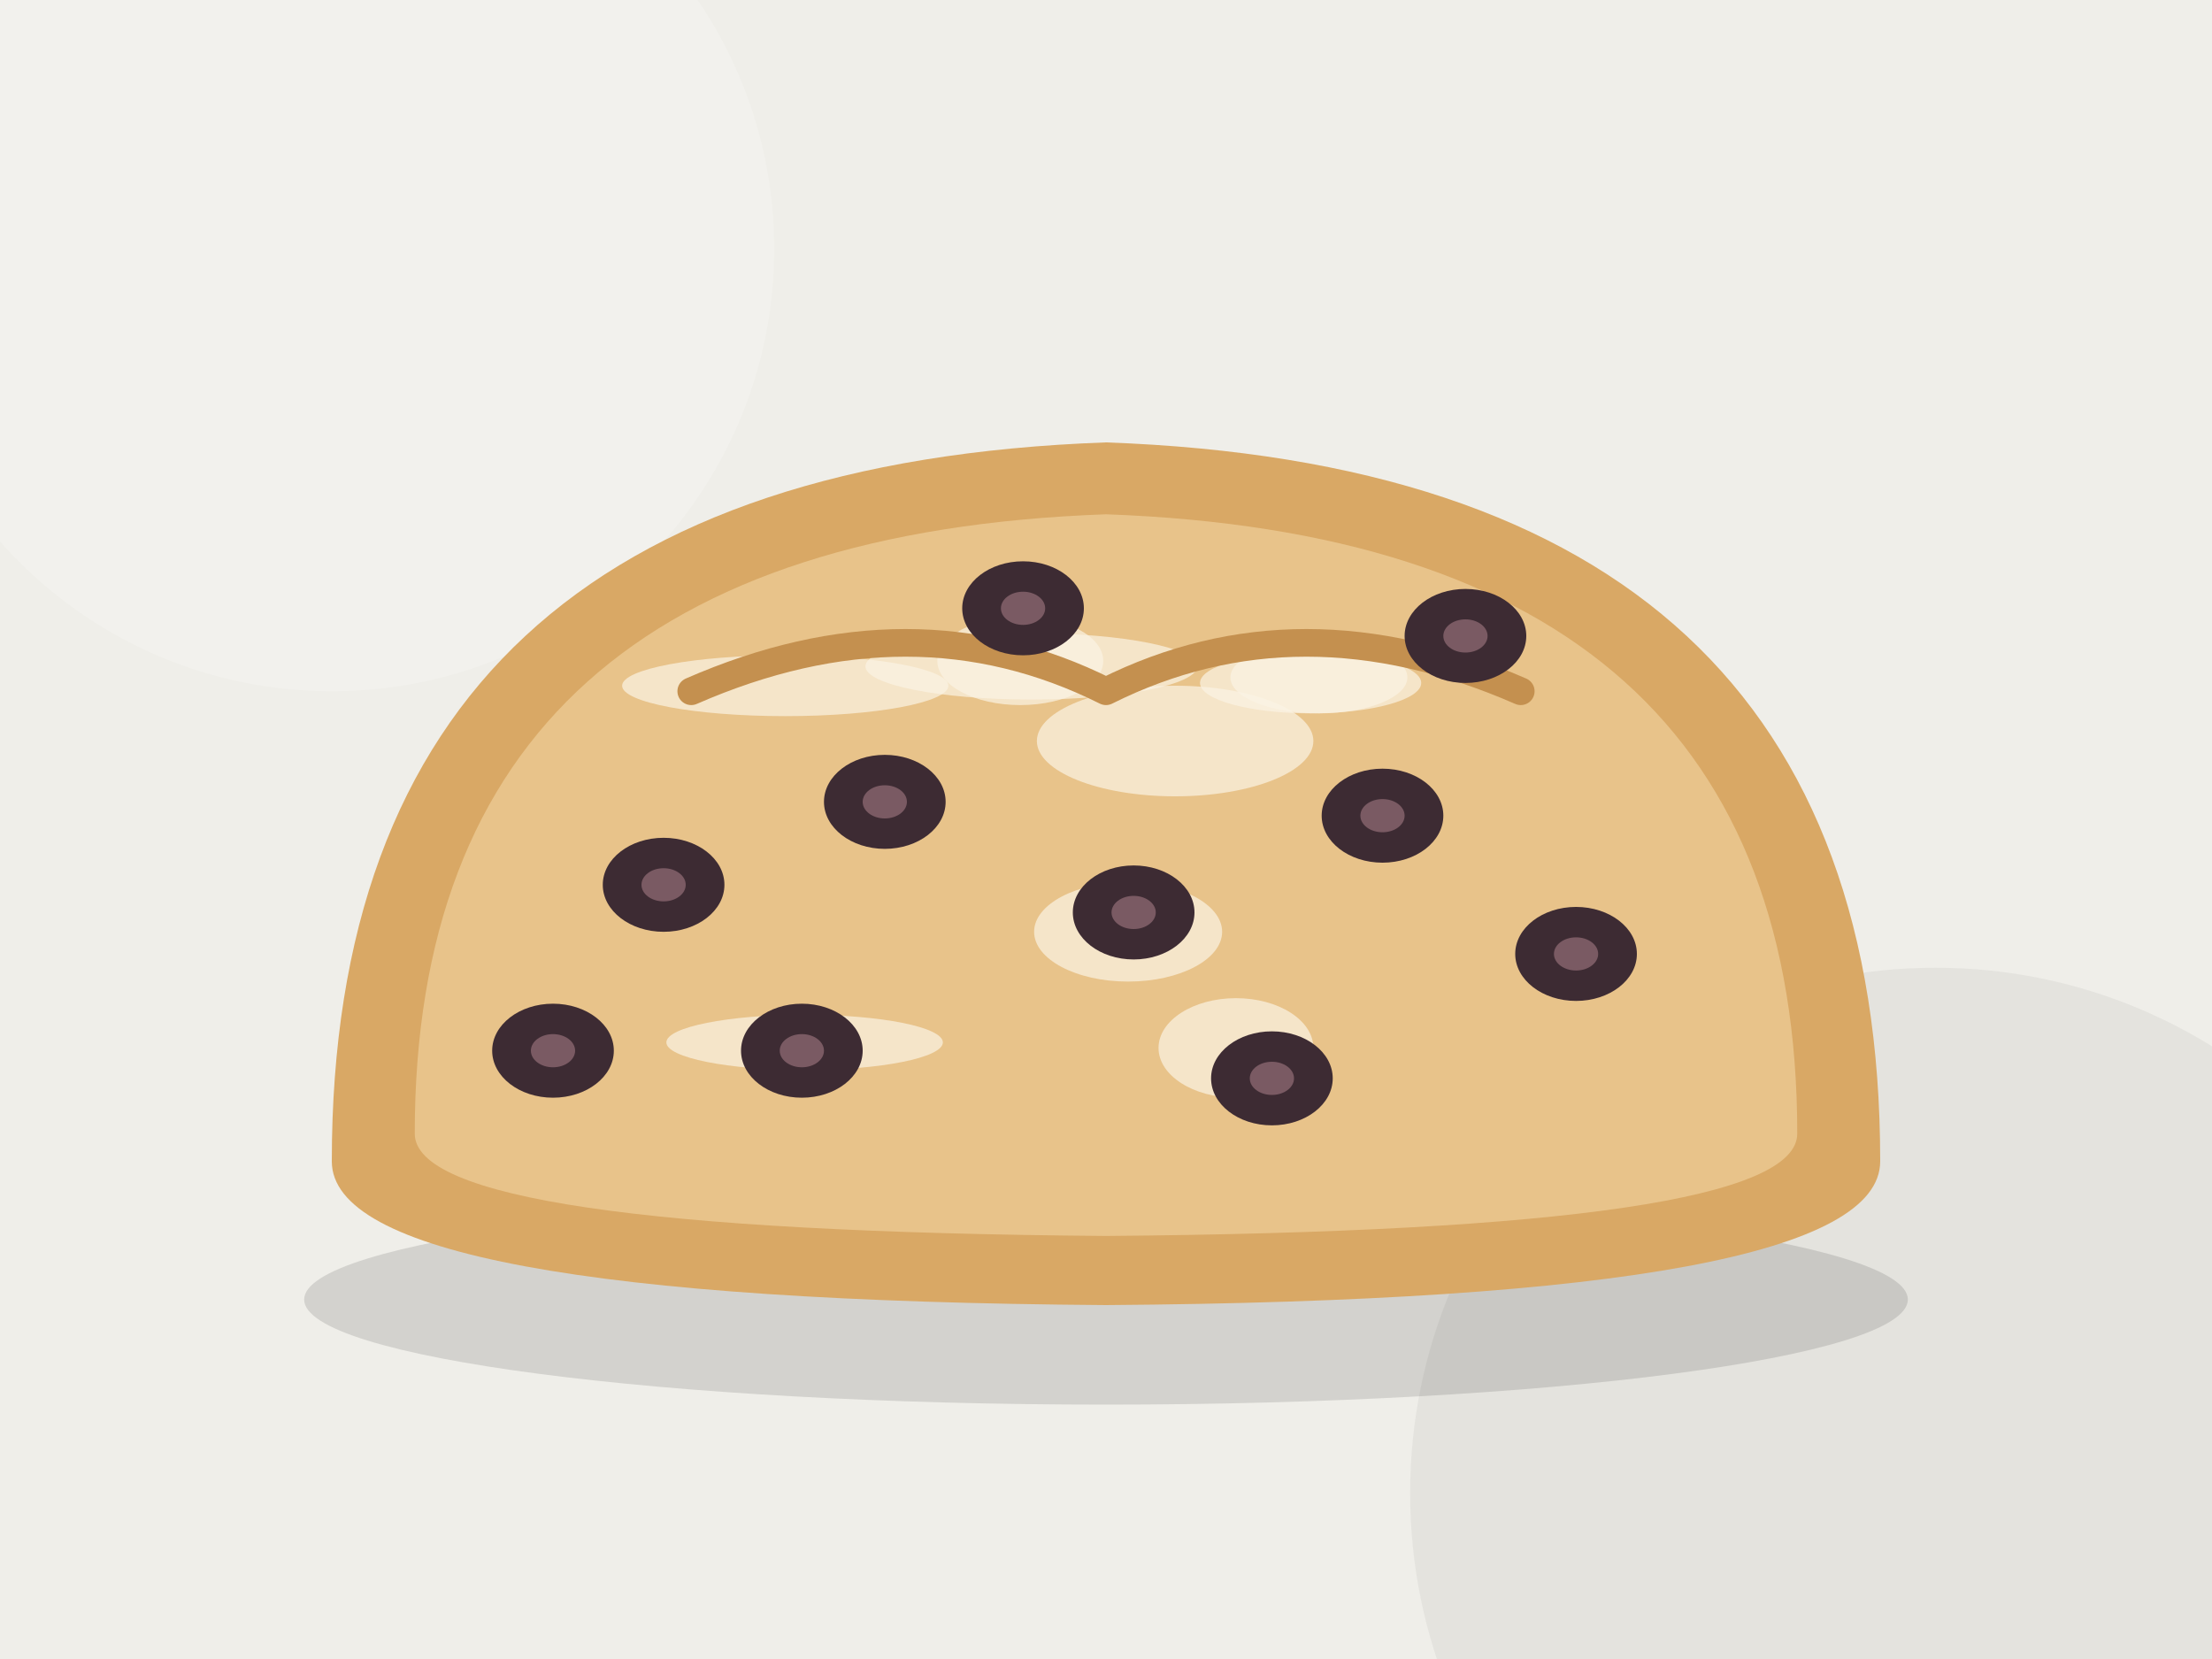
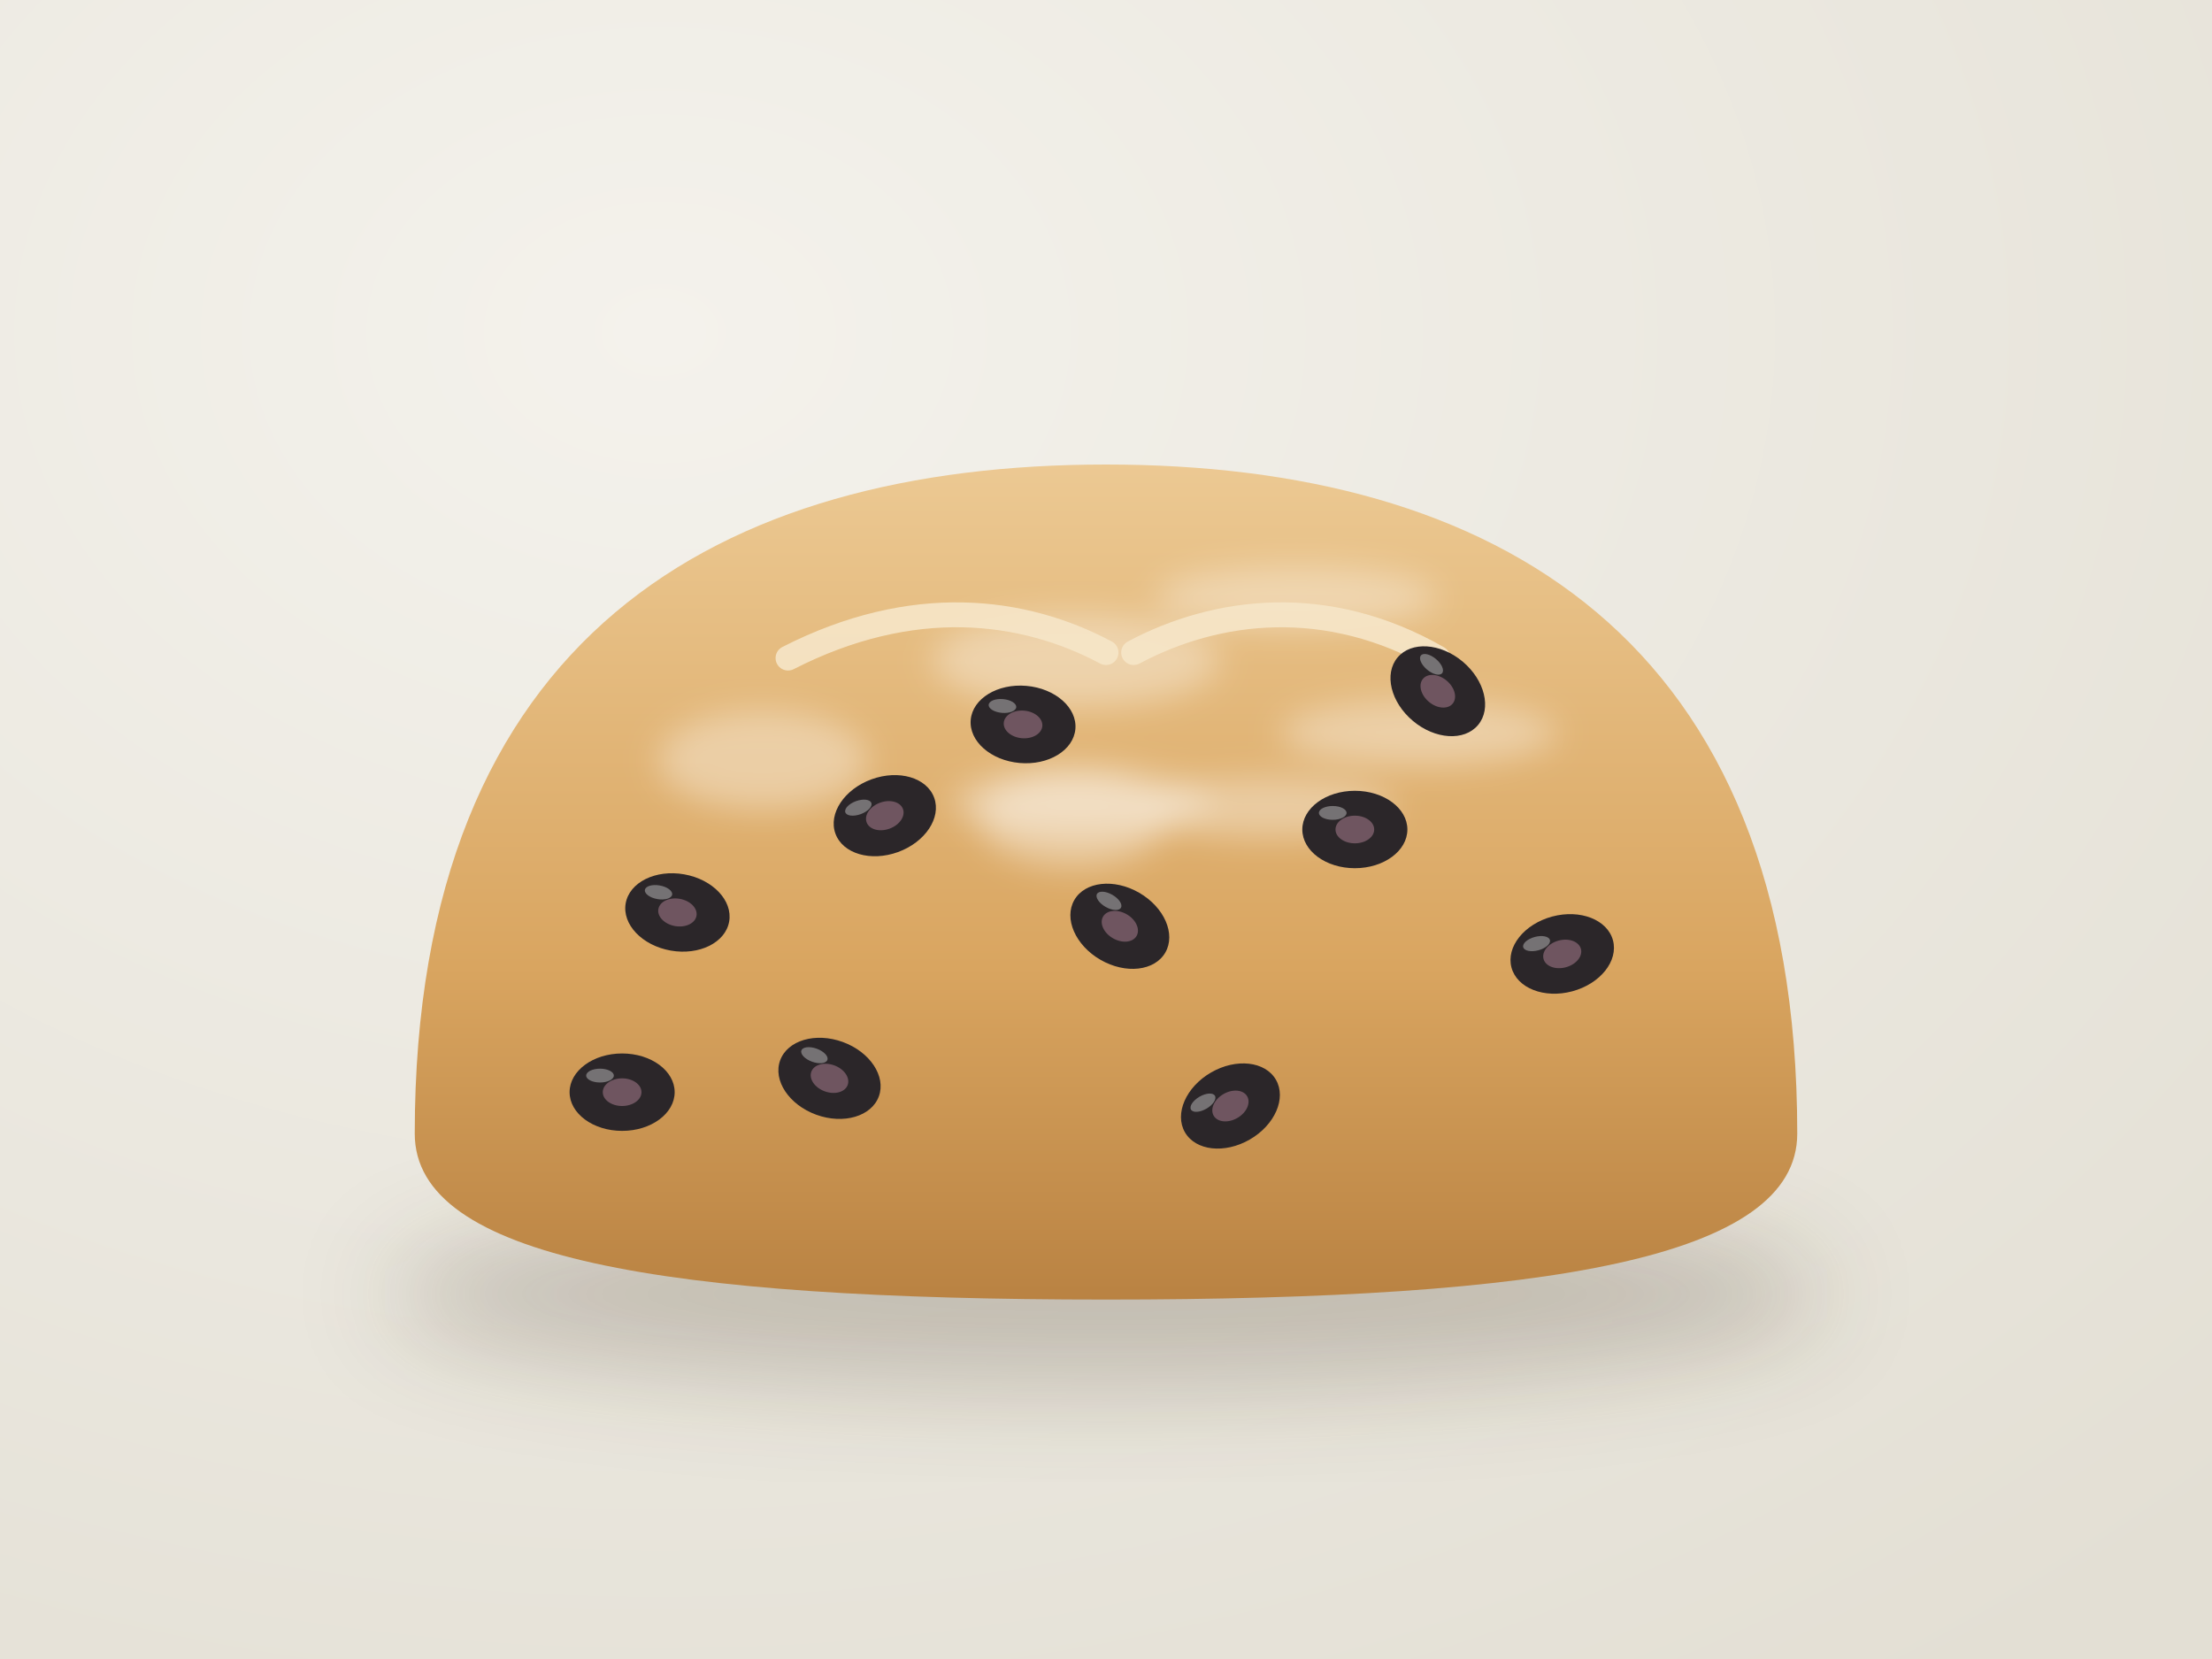
<svg xmlns="http://www.w3.org/2000/svg" viewBox="0 0 800 600" width="800" height="600">
-   <rect width="800" height="600" fill="#efeee9" />
-   <circle cx="120" cy="90" r="160" fill="#ffffff" opacity=".18" />
-   <circle cx="700" cy="540" r="190" fill="#000" opacity=".05" />
-   <ellipse cx="400" cy="470" rx="290" ry="38" fill="#000" opacity=".12" />
-   <path d="M120 420 Q120 170 400 160 Q680 170 680 420 Q680 470 400 472 Q120 470 120 420Z" fill="#d9a865" />
-   <path d="M150 410 Q150 195 400 186 Q650 195 650 410 Q650 445 400 447 Q150 445 150 410Z" fill="#e8c38a" />
-   <ellipse cx="425" cy="268" rx="50" ry="20" fill="#fbf3e4" opacity=".7" />
-   <ellipse cx="284" cy="248" rx="59" ry="11" fill="#fbf3e4" opacity=".7" />
-   <ellipse cx="447" cy="379" rx="28" ry="18" fill="#fbf3e4" opacity=".7" />
-   <ellipse cx="369" cy="239" rx="30" ry="16" fill="#fbf3e4" opacity=".7" />
-   <ellipse cx="474" cy="247" rx="40" ry="11" fill="#fbf3e4" opacity=".7" />
-   <ellipse cx="477" cy="245" rx="32" ry="13" fill="#fbf3e4" opacity=".7" />
-   <ellipse cx="291" cy="377" rx="50" ry="10" fill="#fbf3e4" opacity=".7" />
-   <ellipse cx="373" cy="241" rx="60" ry="12" fill="#fbf3e4" opacity=".7" />
-   <ellipse cx="408" cy="337" rx="34" ry="18" fill="#fbf3e4" opacity=".7" />
-   <path d="M250 250 Q330 215 400 250 M400 250 Q470 215 550 250" stroke="#c4904f" stroke-width="10" fill="none" stroke-linecap="round" />
-   <g transform="translate(240 320)">
-     <ellipse rx="22" ry="17" fill="#3d2b33" />
-     <ellipse rx="8" ry="6" fill="#7a5a63" />
+   <defs>
+     <radialGradient id="fundo" cx=".3" cy=".2" r="1">
+       <stop offset="0" stop-color="#f4f2ec" />
+       <stop offset="1" stop-color="#e3dfd4" />
+     </radialGradient>
+     <linearGradient id="casca" x1="0" y1="0" x2="0" y2="1">
+       <stop offset="0" stop-color="#ecc993" />
+       <stop offset=".6" stop-color="#d9a560" />
+       <stop offset="1" stop-color="#b98242" />
+     </linearGradient>
+     <filter id="desfoque" x="-20%" y="-50%" width="140%" height="200%">
+       <feGaussianBlur stdDeviation="18" />
+     </filter>
+     <filter id="poeira">
+       <feGaussianBlur stdDeviation="6" />
+     </filter>
+   </defs>
+   <rect width="800" height="600" fill="url(#fundo)" />
+   <ellipse cx="400" cy="468" rx="260" ry="34" fill="#3a2a18" opacity=".22" filter="url(#desfoque)" />
+   <path d="M150 410 C150 230 260 168 400 168 C540 168 650 230 650 410 C650 455 560 470 400 470 C240 470 150 455 150 410Z" fill="url(#casca)" />
+   <g filter="url(#poeira)">
+     <ellipse cx="391" cy="290" rx="47" ry="12" fill="#fff" opacity=".35" />
+     <ellipse cx="459" cy="292" rx="45" ry="11" fill="#fff" opacity=".35" />
+     <ellipse cx="276" cy="275" rx="38" ry="18" fill="#fff" opacity=".35" />
+     <ellipse cx="389" cy="239" rx="52" ry="17" fill="#fff" opacity=".35" />
+     <ellipse cx="513" cy="265" rx="50" ry="12" fill="#fff" opacity=".35" />
+     <ellipse cx="388" cy="296" rx="34" ry="18" fill="#fff" opacity=".35" />
+     <ellipse cx="469" cy="216" rx="51" ry="11" fill="#fff" opacity=".35" />
  </g>
-   <g transform="translate(320 290)">
-     <ellipse rx="22" ry="17" fill="#3d2b33" />
-     <ellipse rx="8" ry="6" fill="#7a5a63" />
+   <path d="M285 238 C330 215 370 220 400 236 M410 236 C440 220 480 215 520 238" stroke="#f6e6c8" stroke-width="9" fill="none" stroke-linecap="round" opacity=".9" />
+   <g transform="translate(245 330) rotate(10)">
+     <ellipse rx="19" ry="14" fill="#2b2629" />
+     <ellipse rx="7" ry="5" fill="#6f5560" />
+     <ellipse cx="-8" cy="-6" rx="5" ry="2.5" fill="#fff" opacity=".35" />
  </g>
-   <g transform="translate(410 330)">
-     <ellipse rx="22" ry="17" fill="#3d2b33" />
-     <ellipse rx="8" ry="6" fill="#7a5a63" />
+   <g transform="translate(320 295) rotate(-20)">
+     <ellipse rx="19" ry="14" fill="#2b2629" />
+     <ellipse rx="7" ry="5" fill="#6f5560" />
+     <ellipse cx="-8" cy="-6" rx="5" ry="2.5" fill="#fff" opacity=".35" />
  </g>
-   <g transform="translate(500 295)">
-     <ellipse rx="22" ry="17" fill="#3d2b33" />
-     <ellipse rx="8" ry="6" fill="#7a5a63" />
+   <g transform="translate(405 335) rotate(30)">
+     <ellipse rx="19" ry="14" fill="#2b2629" />
+     <ellipse rx="7" ry="5" fill="#6f5560" />
+     <ellipse cx="-8" cy="-6" rx="5" ry="2.5" fill="#fff" opacity=".35" />
  </g>
-   <g transform="translate(570 345)">
-     <ellipse rx="22" ry="17" fill="#3d2b33" />
-     <ellipse rx="8" ry="6" fill="#7a5a63" />
+   <g transform="translate(490 300) rotate(0)">
+     <ellipse rx="19" ry="14" fill="#2b2629" />
+     <ellipse rx="7" ry="5" fill="#6f5560" />
+     <ellipse cx="-8" cy="-6" rx="5" ry="2.5" fill="#fff" opacity=".35" />
  </g>
-   <g transform="translate(290 380)">
-     <ellipse rx="22" ry="17" fill="#3d2b33" />
-     <ellipse rx="8" ry="6" fill="#7a5a63" />
+   <g transform="translate(565 345) rotate(-15)">
+     <ellipse rx="19" ry="14" fill="#2b2629" />
+     <ellipse rx="7" ry="5" fill="#6f5560" />
+     <ellipse cx="-8" cy="-6" rx="5" ry="2.5" fill="#fff" opacity=".35" />
  </g>
-   <g transform="translate(460 390)">
-     <ellipse rx="22" ry="17" fill="#3d2b33" />
-     <ellipse rx="8" ry="6" fill="#7a5a63" />
+   <g transform="translate(300 390) rotate(20)">
+     <ellipse rx="19" ry="14" fill="#2b2629" />
+     <ellipse rx="7" ry="5" fill="#6f5560" />
+     <ellipse cx="-8" cy="-6" rx="5" ry="2.5" fill="#fff" opacity=".35" />
  </g>
-   <g transform="translate(370 220)">
-     <ellipse rx="22" ry="17" fill="#3d2b33" />
-     <ellipse rx="8" ry="6" fill="#7a5a63" />
+   <g transform="translate(445 400) rotate(-30)">
+     <ellipse rx="19" ry="14" fill="#2b2629" />
+     <ellipse rx="7" ry="5" fill="#6f5560" />
+     <ellipse cx="-8" cy="-6" rx="5" ry="2.5" fill="#fff" opacity=".35" />
  </g>
-   <g transform="translate(530 230)">
-     <ellipse rx="22" ry="17" fill="#3d2b33" />
-     <ellipse rx="8" ry="6" fill="#7a5a63" />
+   <g transform="translate(370 262) rotate(5)">
+     <ellipse rx="19" ry="14" fill="#2b2629" />
+     <ellipse rx="7" ry="5" fill="#6f5560" />
+     <ellipse cx="-8" cy="-6" rx="5" ry="2.5" fill="#fff" opacity=".35" />
  </g>
-   <g transform="translate(200 380)">
-     <ellipse rx="22" ry="17" fill="#3d2b33" />
-     <ellipse rx="8" ry="6" fill="#7a5a63" />
+   <g transform="translate(520 250) rotate(40)">
+     <ellipse rx="19" ry="14" fill="#2b2629" />
+     <ellipse rx="7" ry="5" fill="#6f5560" />
+     <ellipse cx="-8" cy="-6" rx="5" ry="2.5" fill="#fff" opacity=".35" />
+   </g>
+   <g transform="translate(225 395) rotate(0)">
+     <ellipse rx="19" ry="14" fill="#2b2629" />
+     <ellipse rx="7" ry="5" fill="#6f5560" />
+     <ellipse cx="-8" cy="-6" rx="5" ry="2.5" fill="#fff" opacity=".35" />
  </g>
</svg>
